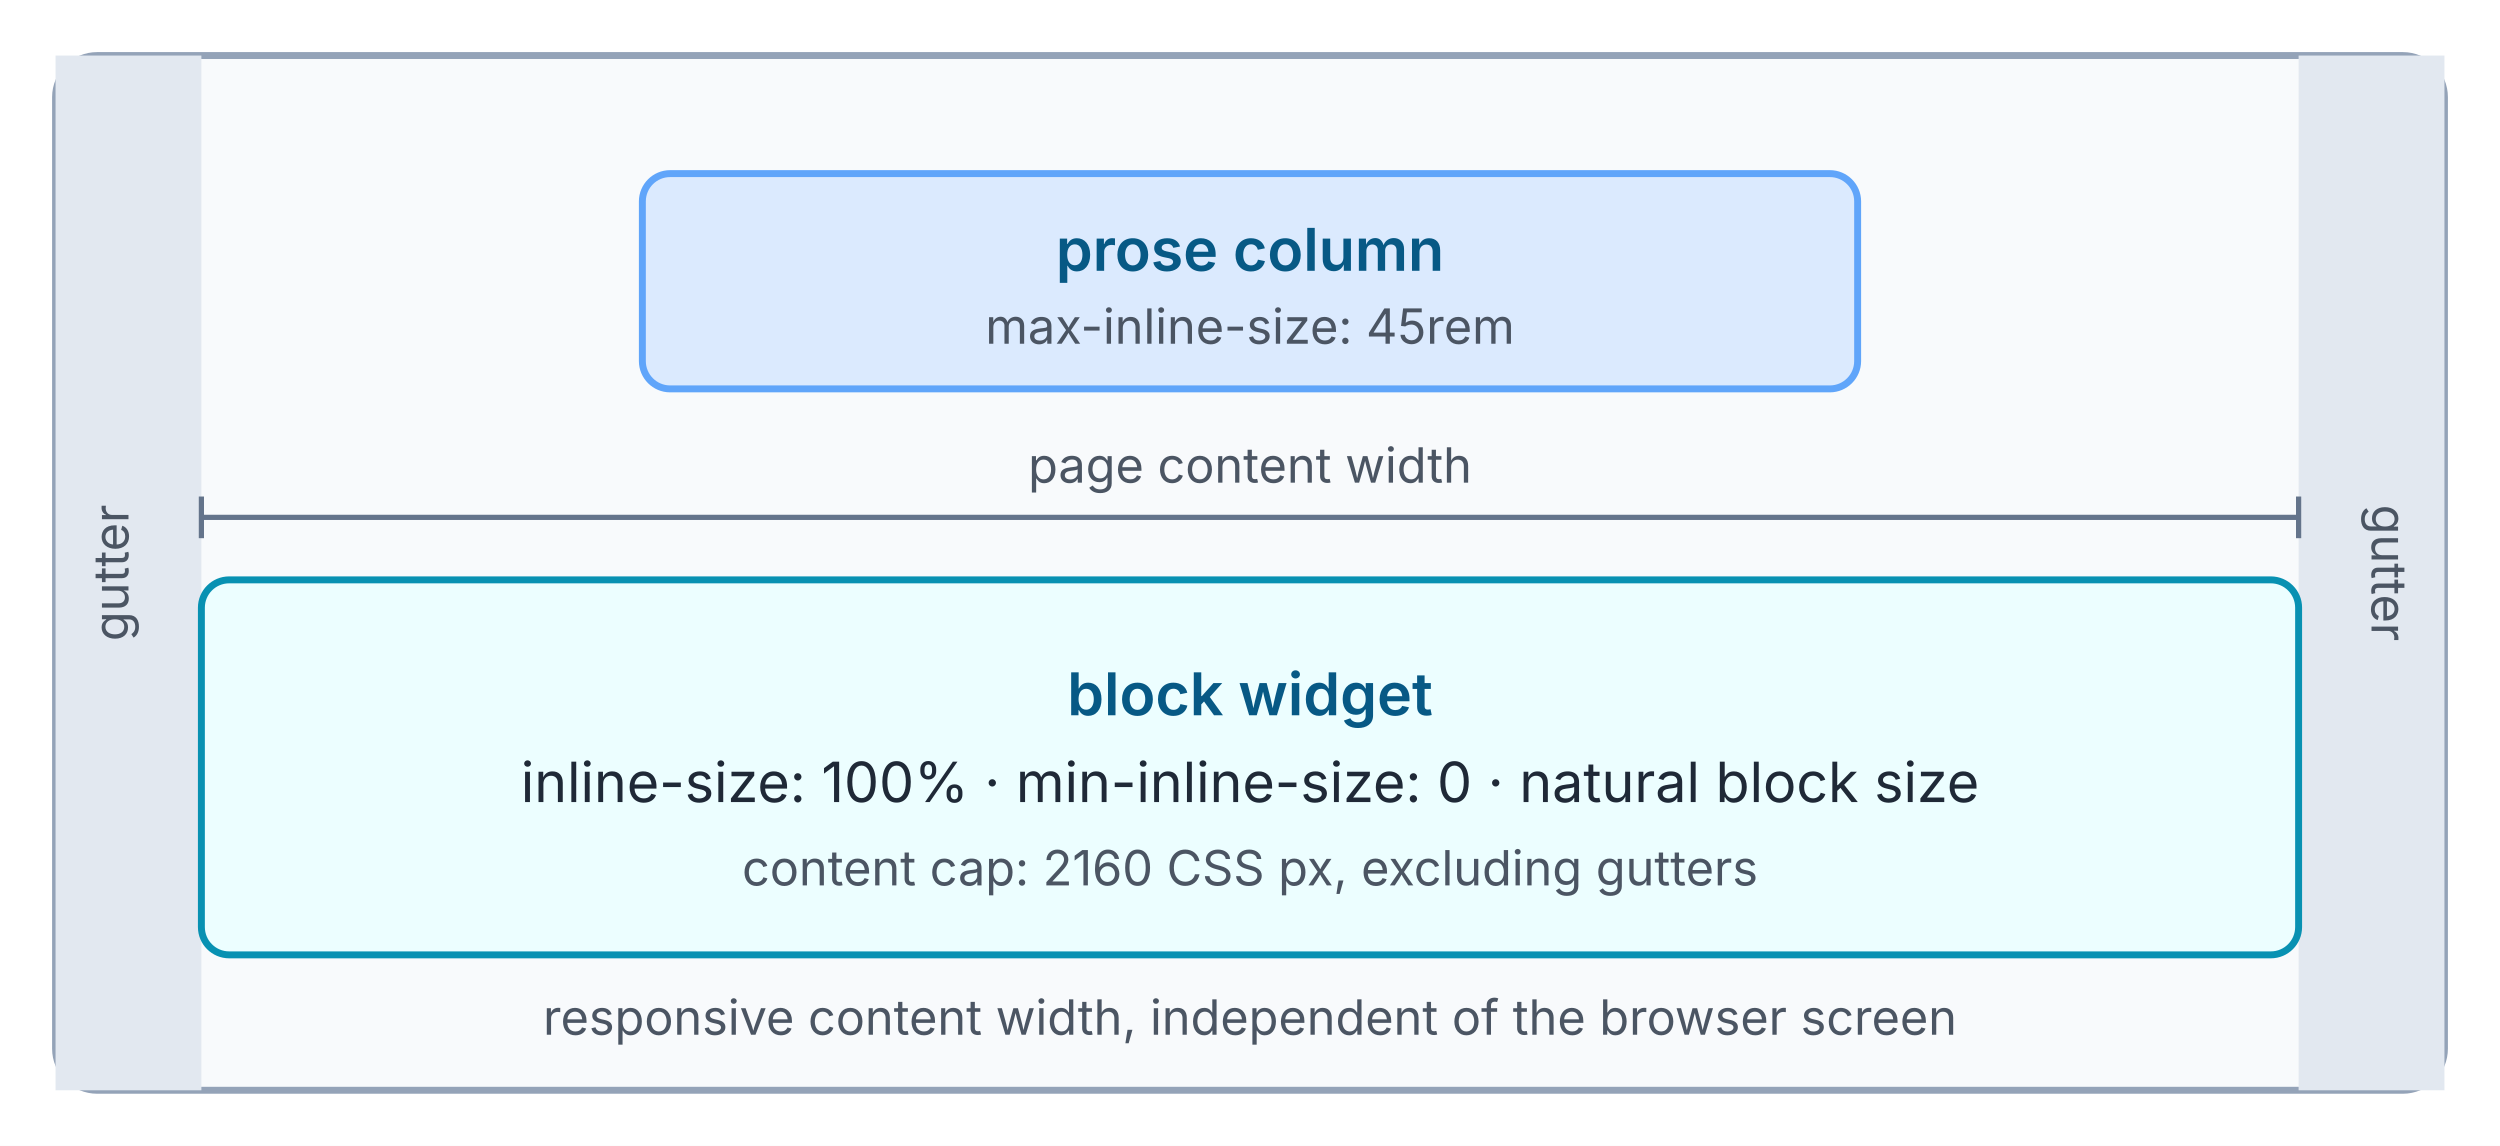
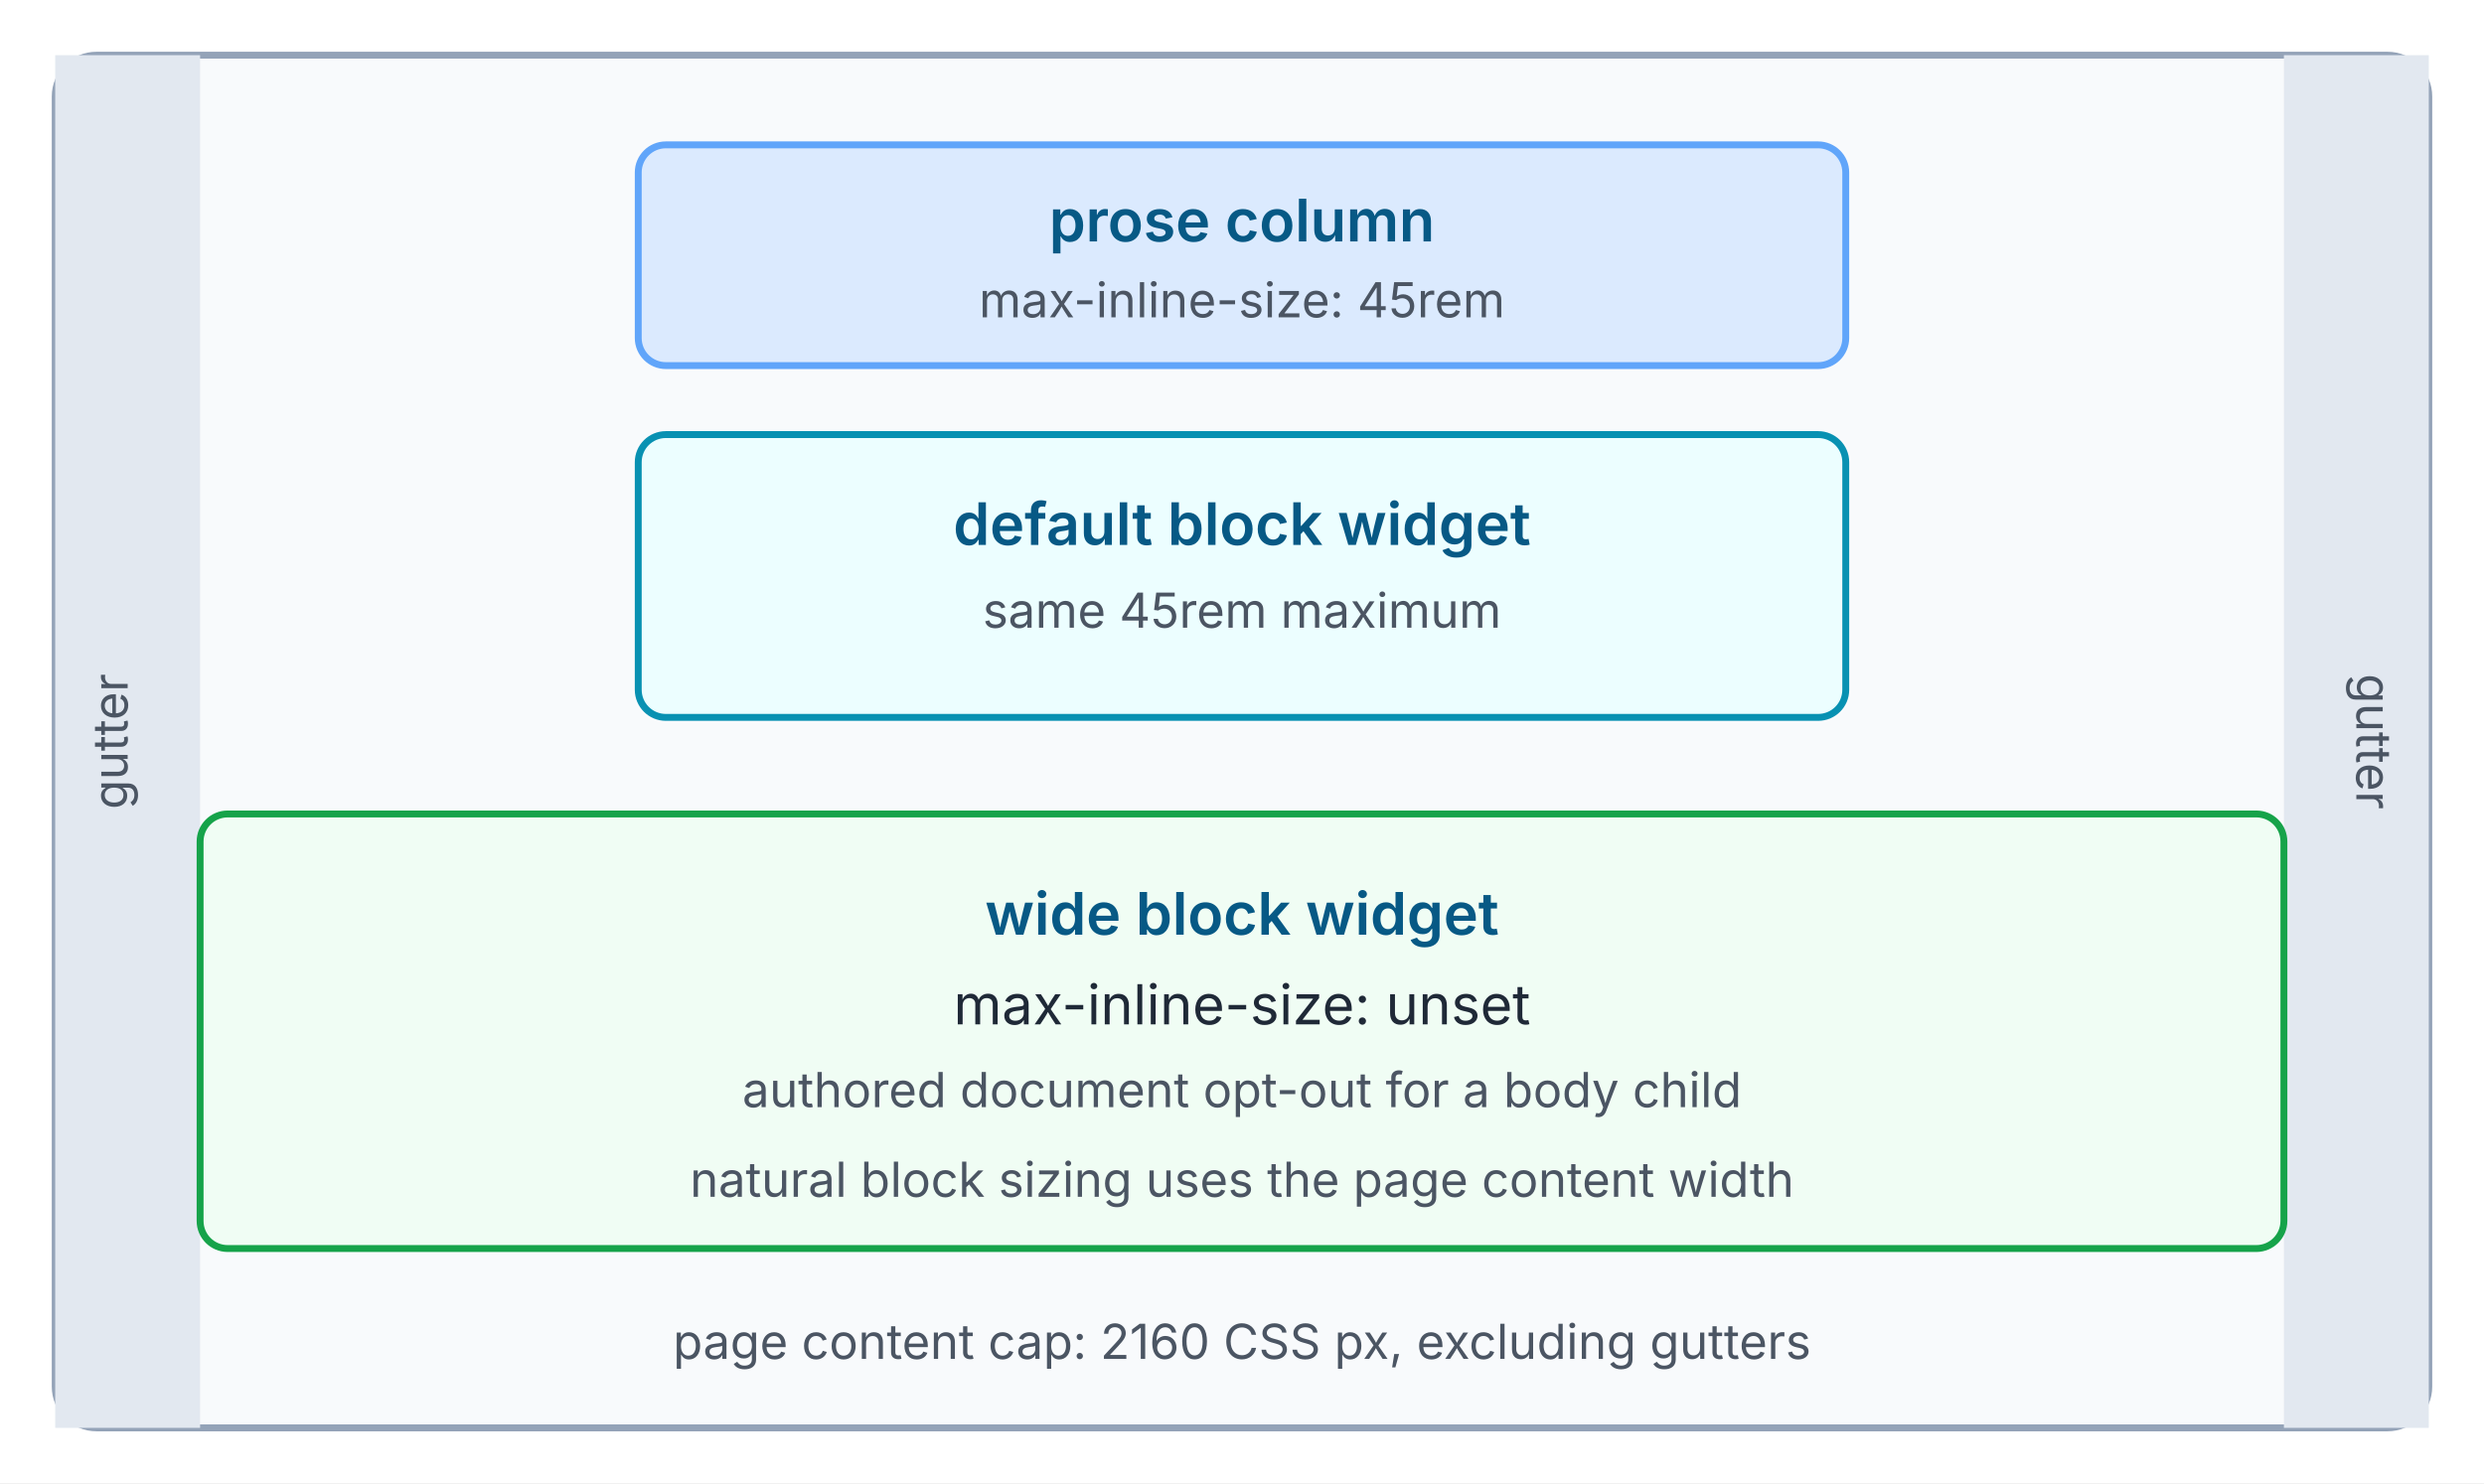
- <svg xmlns="http://www.w3.org/2000/svg" viewBox="0 0 720 330" role="img" aria-labelledby="title desc">
+ <svg xmlns="http://www.w3.org/2000/svg" viewBox="0 0 720 430" role="img" aria-labelledby="title desc">
  <style>
    .ink { fill: #1f2937; font: 16px -apple-system, BlinkMacSystemFont, "Segoe UI", sans-serif; }
    .small { fill: #4b5563; font: 14px -apple-system, BlinkMacSystemFont, "Segoe UI", sans-serif; }
    .label { fill: #075985; font: 600 17px -apple-system, BlinkMacSystemFont, "Segoe UI", sans-serif; }
    .page { fill: #f8fafc; stroke: #94a3b8; stroke-width: 2; }
    .gutter { fill: #e2e8f0; }
    .prose { fill: #dbeafe; stroke: #60a5fa; stroke-width: 2; }
    .widget { fill: #ecfeff; stroke: #0891b2; stroke-width: 2; }
-     .measure { fill: none; stroke: #64748b; stroke-width: 1.5; }
+     .wide { fill: #f0fdf4; stroke: #16a34a; stroke-width: 2; }
  </style>
-   <rect width="720" height="330" fill="#ffffff" />
-   <rect class="page" x="16" y="16" width="688" height="298" rx="12" />
-   <rect class="gutter" x="16" y="16" width="42" height="298" />
-   <rect class="gutter" x="662" y="16" width="42" height="298" />
-   <text class="small" x="37" y="165" text-anchor="middle" transform="rotate(-90 37 165)">gutter</text>
-   <text class="small" x="683" y="165" text-anchor="middle" transform="rotate(90 683 165)">gutter</text>
-   <rect class="prose" x="185" y="50" width="350" height="62" rx="8" />
-   <text class="label" x="360" y="78" text-anchor="middle">prose column</text>
-   <text class="small" x="360" y="99" text-anchor="middle">max-inline-size: 45rem</text>
-   <path class="measure" d="M58 143V155M662 143V155M58 149H662" />
-   <text class="small" x="360" y="139" text-anchor="middle">page content width</text>
-   <rect class="widget" x="58" y="167" width="604" height="108" rx="8" />
-   <text class="label" x="360" y="206" text-anchor="middle">block widget</text>
-   <text class="ink" x="360" y="231" text-anchor="middle">inline-size: 100% · min-inline-size: 0 · natural block size</text>
-   <text class="small" x="360" y="255" text-anchor="middle">content cap: 2160 CSS px, excluding gutters</text>
-   <text class="small" x="360" y="298" text-anchor="middle">responsive content width, independent of the browser screen</text>
+   <rect width="720" height="430" fill="#ffffff" />
+   <rect class="page" x="16" y="16" width="688" height="398" rx="12" />
+   <rect class="gutter" x="16" y="16" width="42" height="398" />
+   <rect class="gutter" x="662" y="16" width="42" height="398" />
+   <text class="small" x="37" y="215" text-anchor="middle" transform="rotate(-90 37 215)">gutter</text>
+   <text class="small" x="683" y="215" text-anchor="middle" transform="rotate(90 683 215)">gutter</text>
+   <rect class="prose" x="185" y="42" width="350" height="64" rx="8" />
+   <text class="label" x="360" y="70" text-anchor="middle">prose column</text>
+   <text class="small" x="360" y="92" text-anchor="middle">max-inline-size: 45rem</text>
+   <rect class="widget" x="185" y="126" width="350" height="82" rx="8" />
+   <text class="label" x="360" y="158" text-anchor="middle">default block widget</text>
+   <text class="small" x="360" y="182" text-anchor="middle">same 45rem maximum</text>
+   <rect class="wide" x="58" y="236" width="604" height="126" rx="8" />
+   <text class="label" x="360" y="271" text-anchor="middle">wide block widget</text>
+   <text class="ink" x="360" y="297" text-anchor="middle">max-inline-size: unset</text>
+   <text class="small" x="360" y="321" text-anchor="middle">authored document opt-out for a body child</text>
+   <text class="small" x="360" y="347" text-anchor="middle">natural block sizing uses the page content width</text>
+   <text class="small" x="360" y="394" text-anchor="middle">page content cap: 2160 CSS px, excluding gutters</text>
</svg>
